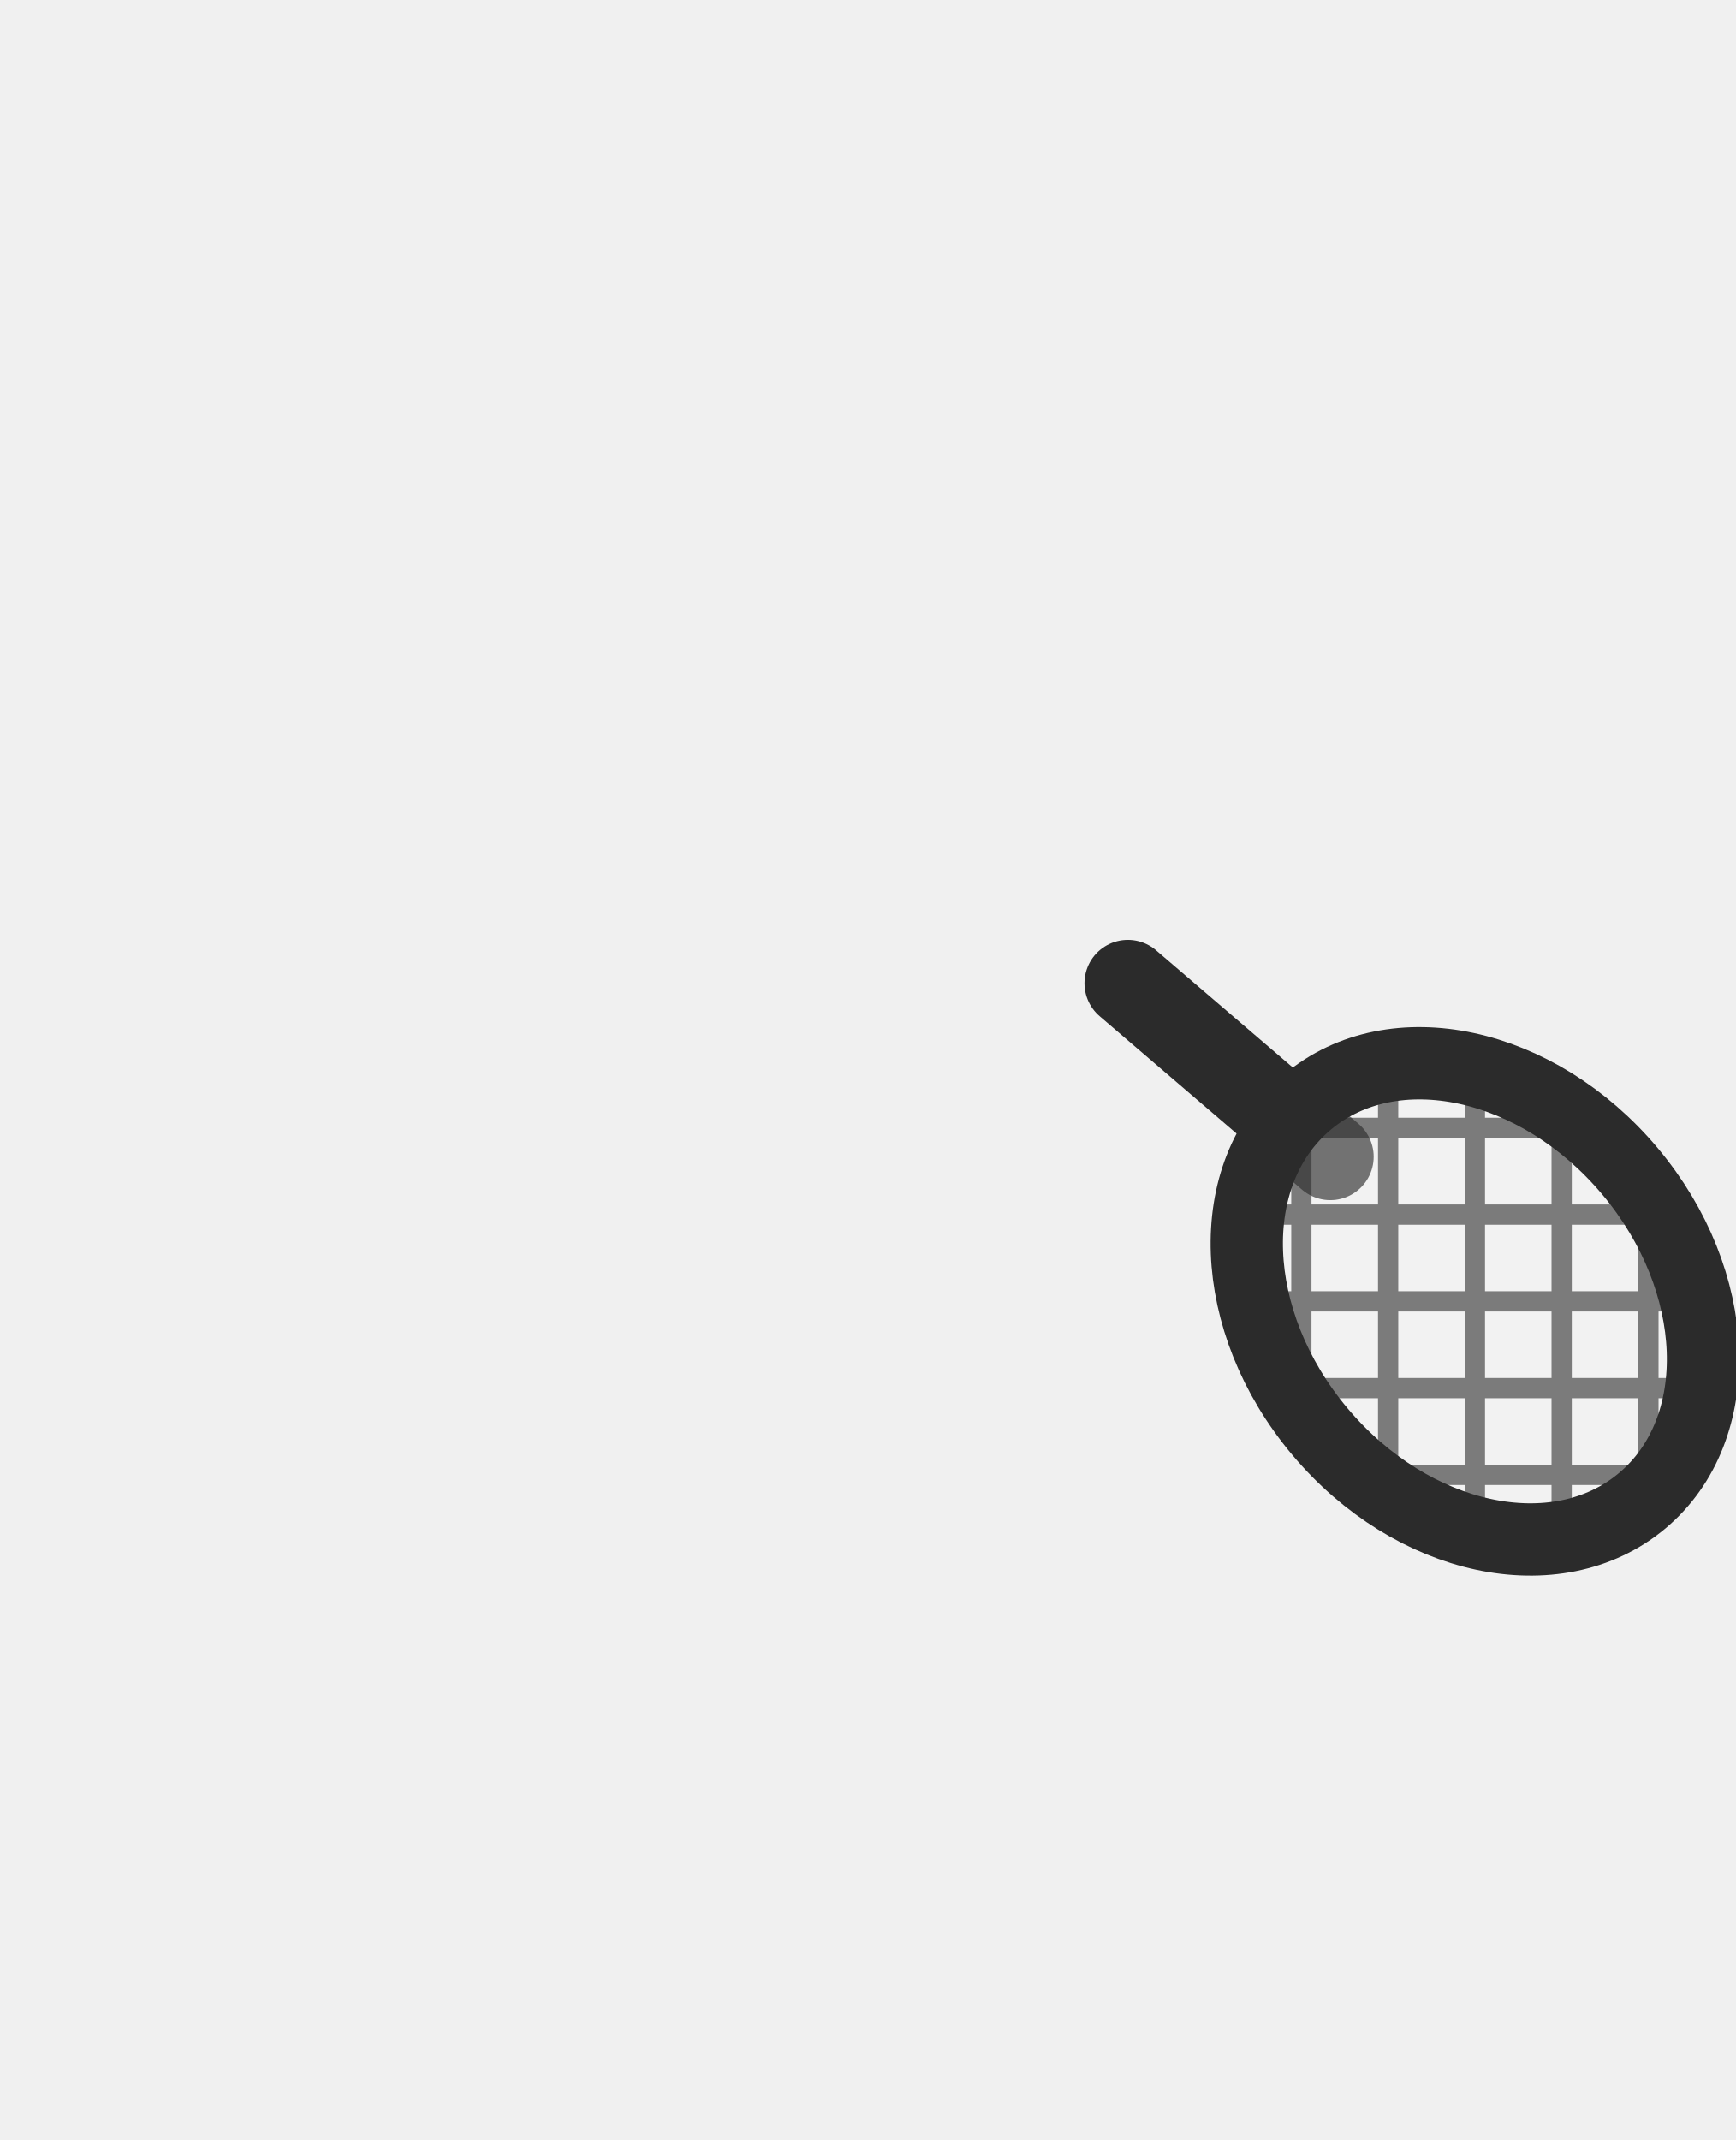
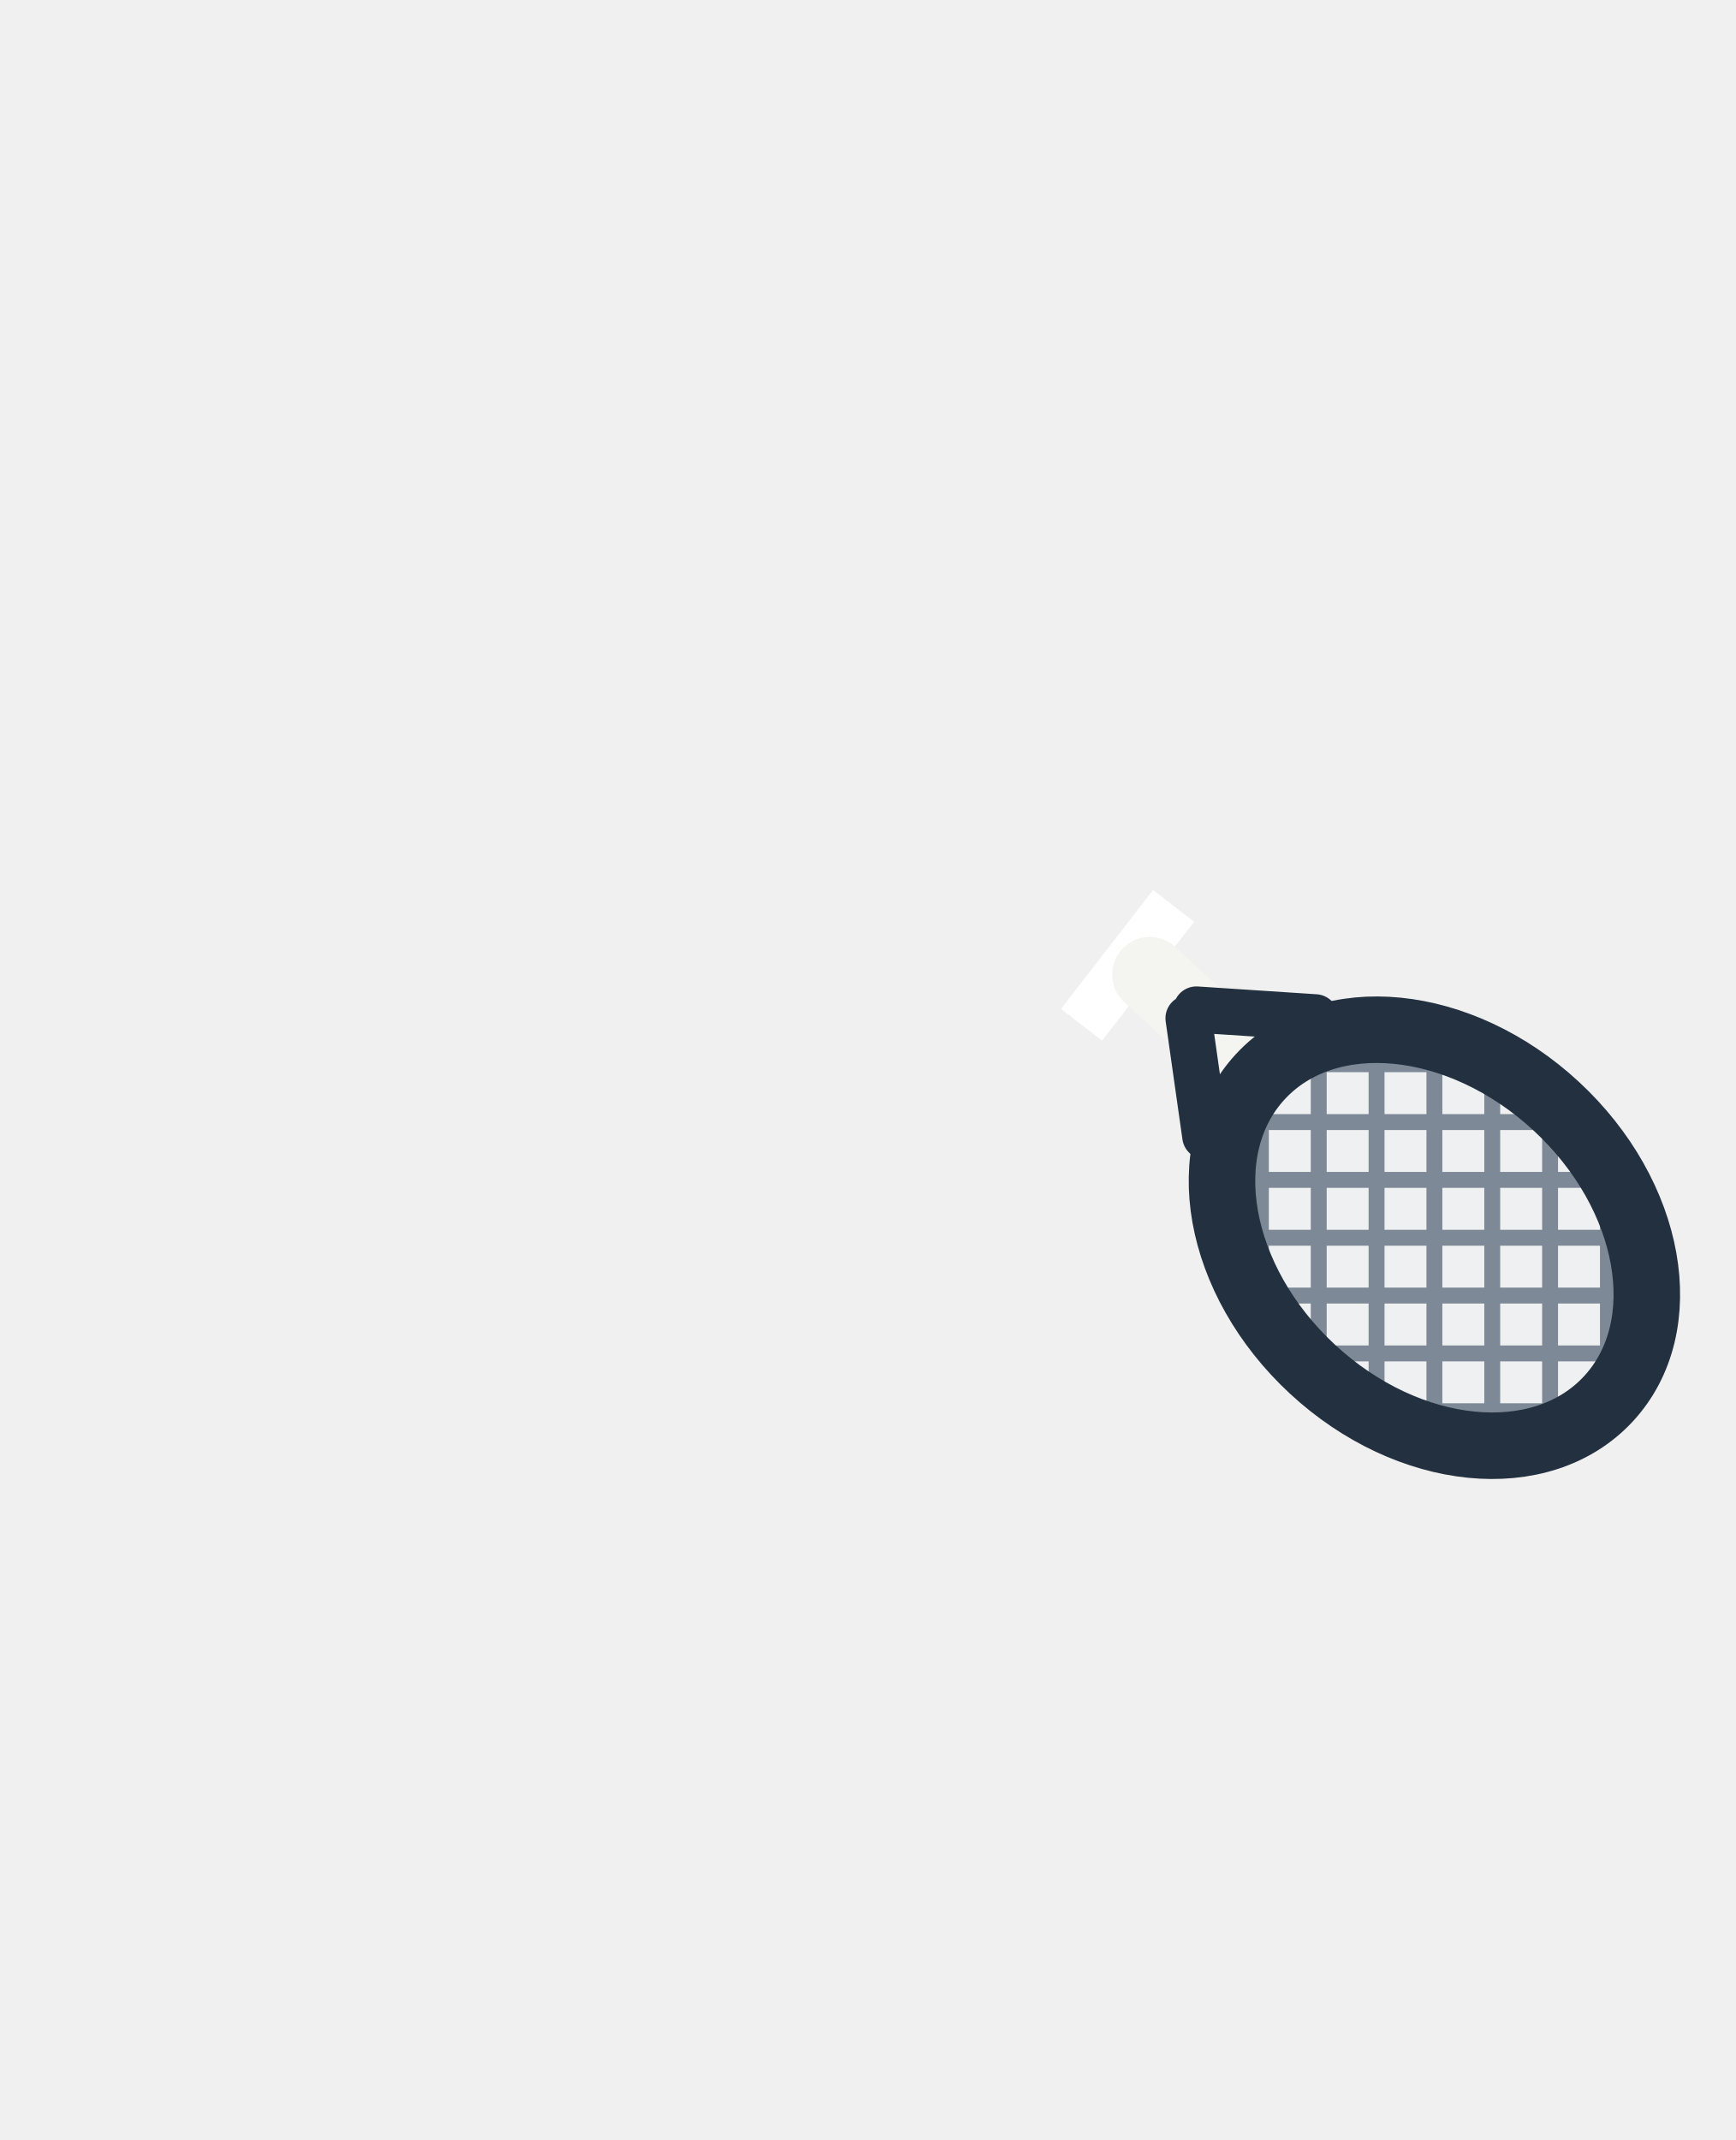
<svg xmlns="http://www.w3.org/2000/svg" width="60" height="74" viewBox="0 0 60 74">
-   <path d="M39 34L46 40" stroke="#2b2b2b" stroke-width="3" stroke-linecap="round" />
+   <path d="M38.28 32.83L39.70 33.93" stroke="#ffffff" stroke-width="5.2" stroke-linecap="butt" />
+   <path d="M39.76 33.70L41.23 35.06" stroke="#22303f" stroke-width="2.2" stroke-linecap="round" />
+   <path d="M39.76 33.70L43.07 36.76" stroke="#f4f4f0" stroke-width="2.6" stroke-linecap="round" />
+   <path d="M41.10 35.21L41.68 39.29M41.37 34.91L45.48 35.18" stroke="#22303f" stroke-width="1.6" stroke-linecap="round" />
  <clipPath id="head-rally-a">
-     <ellipse cx="51" cy="45" rx="7" ry="9" transform="rotate(-40 51 45)" />
+     <ellipse cx="49.6" cy="42.8" rx="6.2" ry="8.2" transform="rotate(-47.2 49.6 42.8)" />
  </clipPath>
-   <ellipse cx="51" cy="45" rx="7" ry="9" transform="rotate(-40 51 45)" fill="#f7f7f7" fill-opacity=".35" />
-   <g clip-path="url(#head-rally-a)" stroke="#2b2b2b" stroke-width=".7" opacity=".6">
-     <path d="M39 39h24M45 33v24" />
-     <path d="M39 42h24M48 33v24" />
-     <path d="M39 45h24M51 33v24" />
-     <path d="M39 48h24M54 33v24" />
-     <path d="M39 51h24M57 33v24" />
+   <ellipse cx="49.6" cy="42.8" rx="6.2" ry="8.2" transform="rotate(-47.2 49.6 42.8)" fill="#eef1f4" fill-opacity=".45" />
+   <g clip-path="url(#head-rally-a)" stroke="#7d8996" stroke-width=".55">
+     <path d="M37.6 36.8h24M43.6 30.8v24" />
+     <path d="M37.6 38.8h24M45.6 30.8v24" />
+     <path d="M37.6 40.8h24M47.6 30.8v24" />
+     <path d="M37.6 42.8h24M49.6 30.8v24" />
+     <path d="M37.6 44.8h24M51.6 30.8v24" />
+     <path d="M37.6 46.8h24M53.6 30.8v24" />
+     <path d="M37.6 48.8h24M55.6 30.8v24" />
  </g>
-   <ellipse cx="51" cy="45" rx="7" ry="9" transform="rotate(-40 51 45)" fill="none" stroke="#2b2b2b" stroke-width="2.5" />
+   <ellipse cx="49.6" cy="42.8" rx="6.2" ry="8.2" transform="rotate(-47.2 49.6 42.8)" fill="none" stroke="#22303f" stroke-width="2.3" />
</svg>
